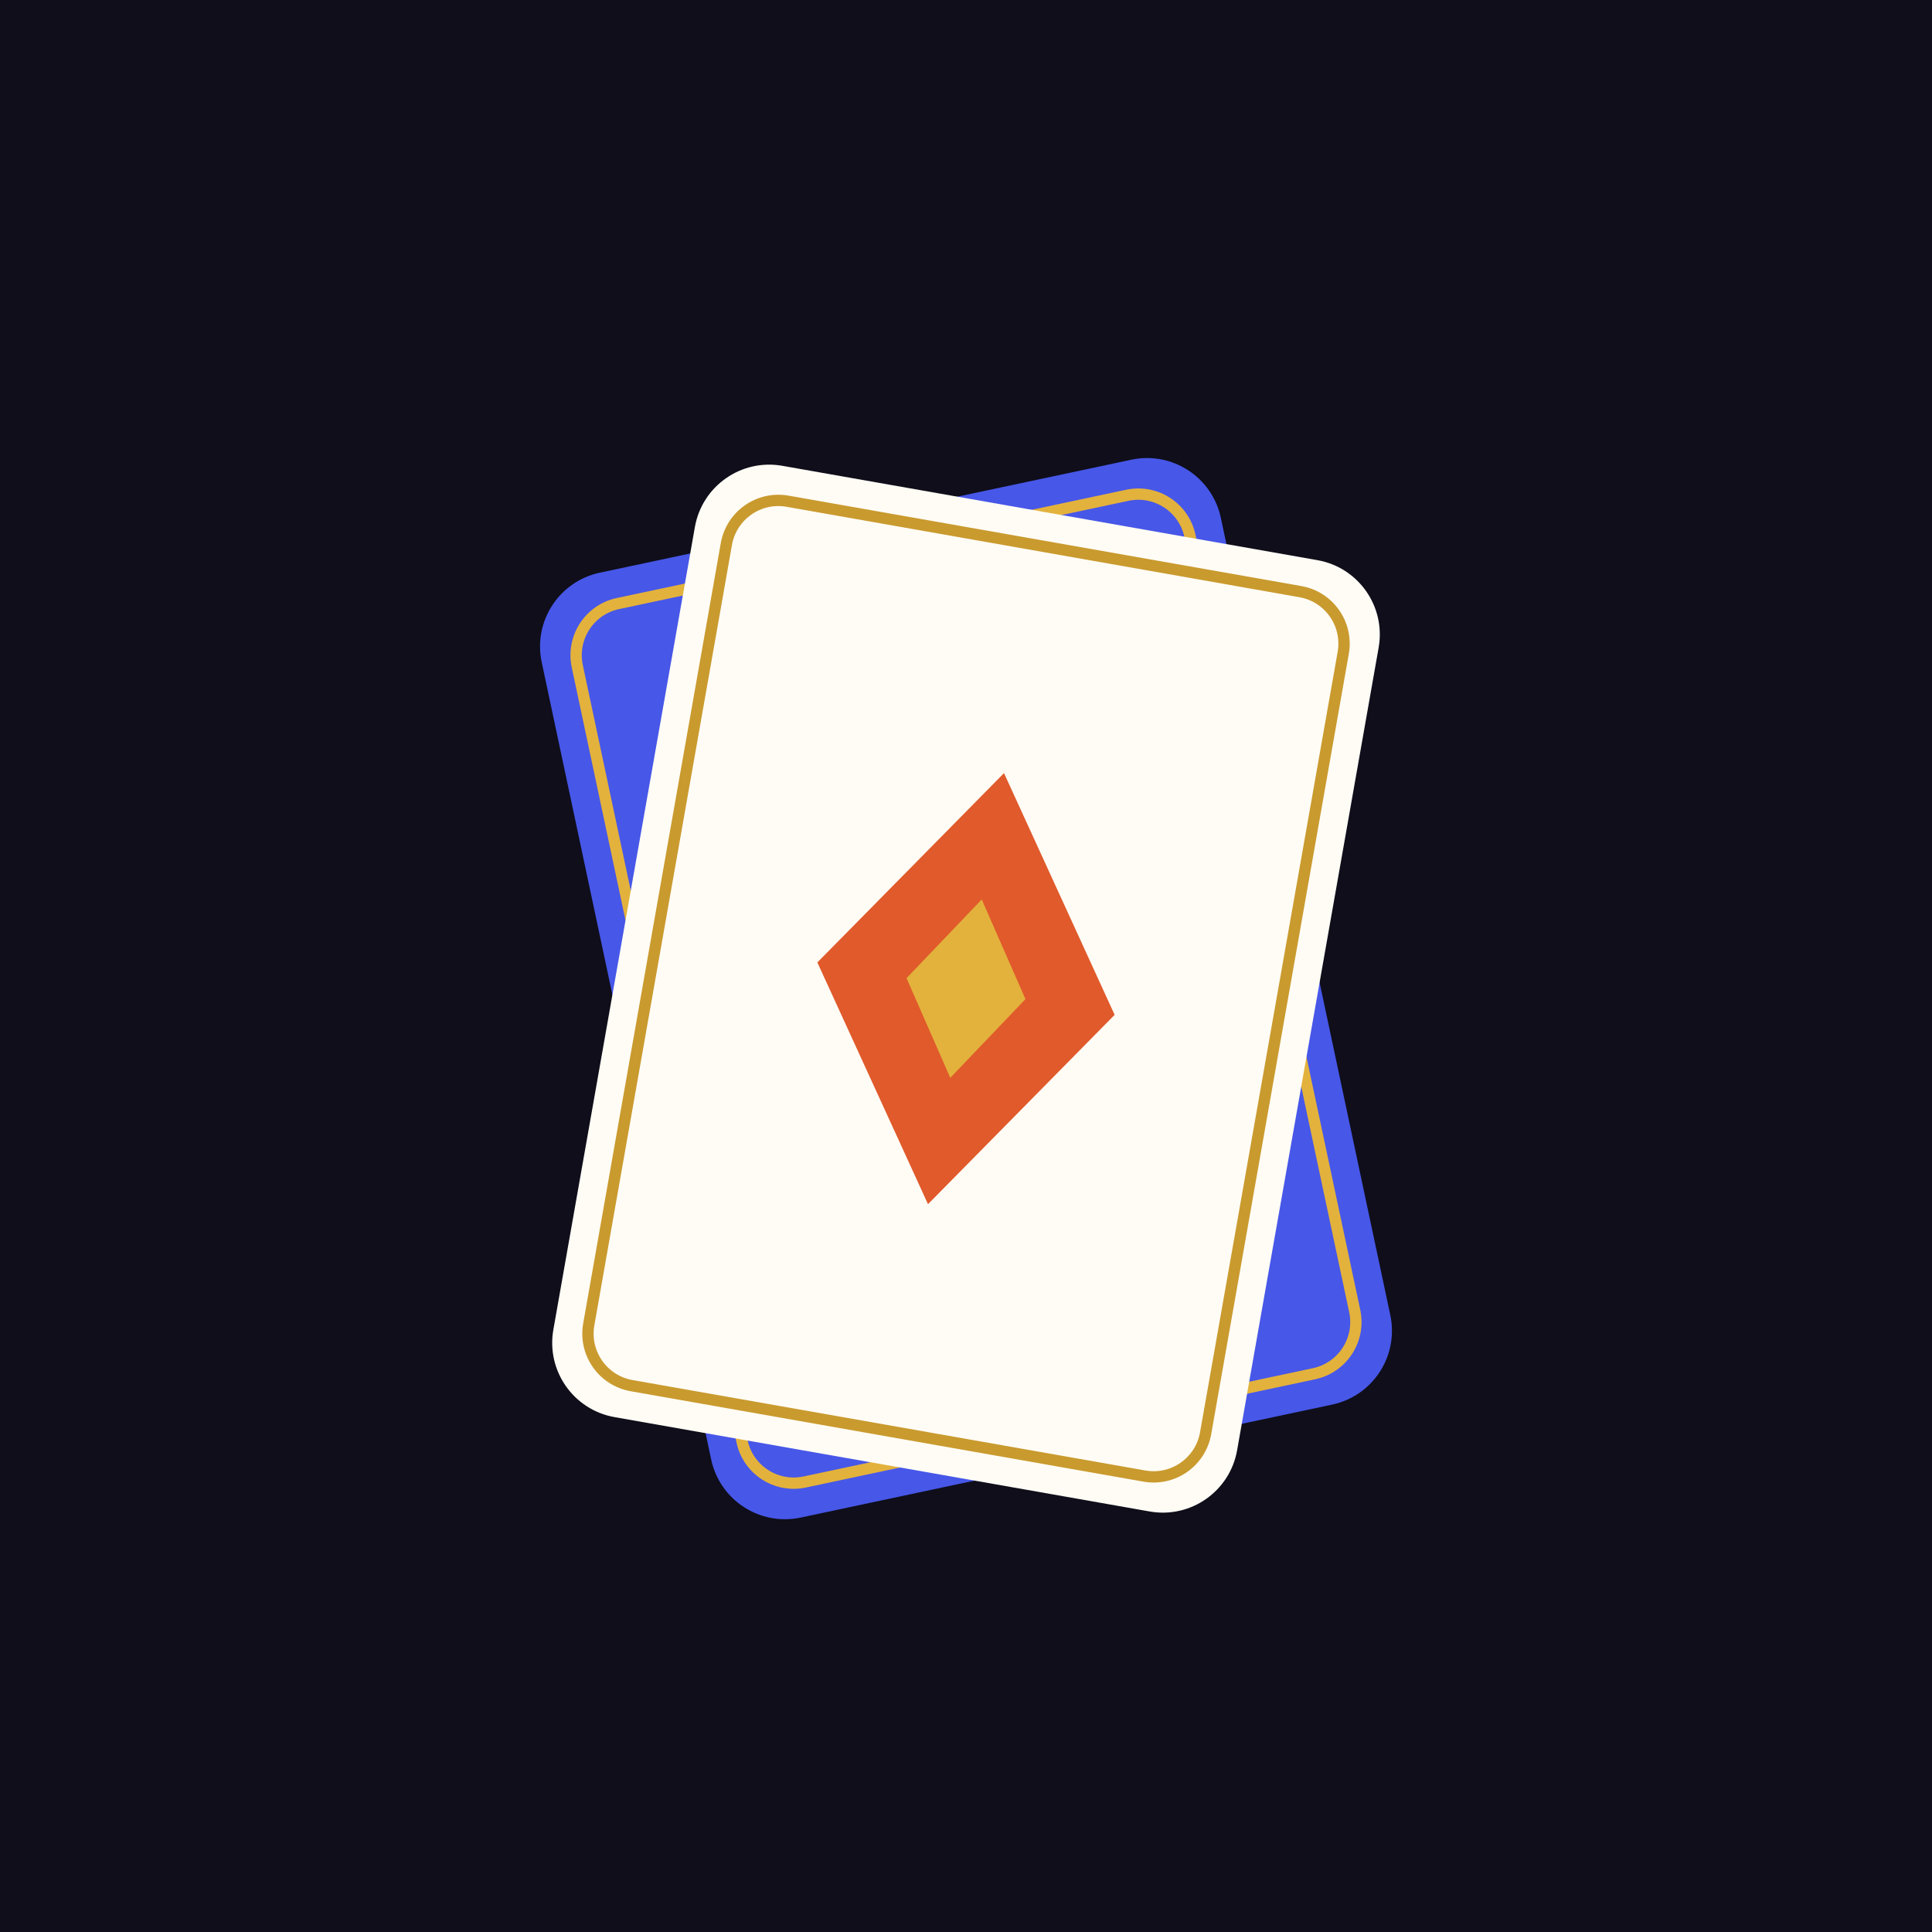
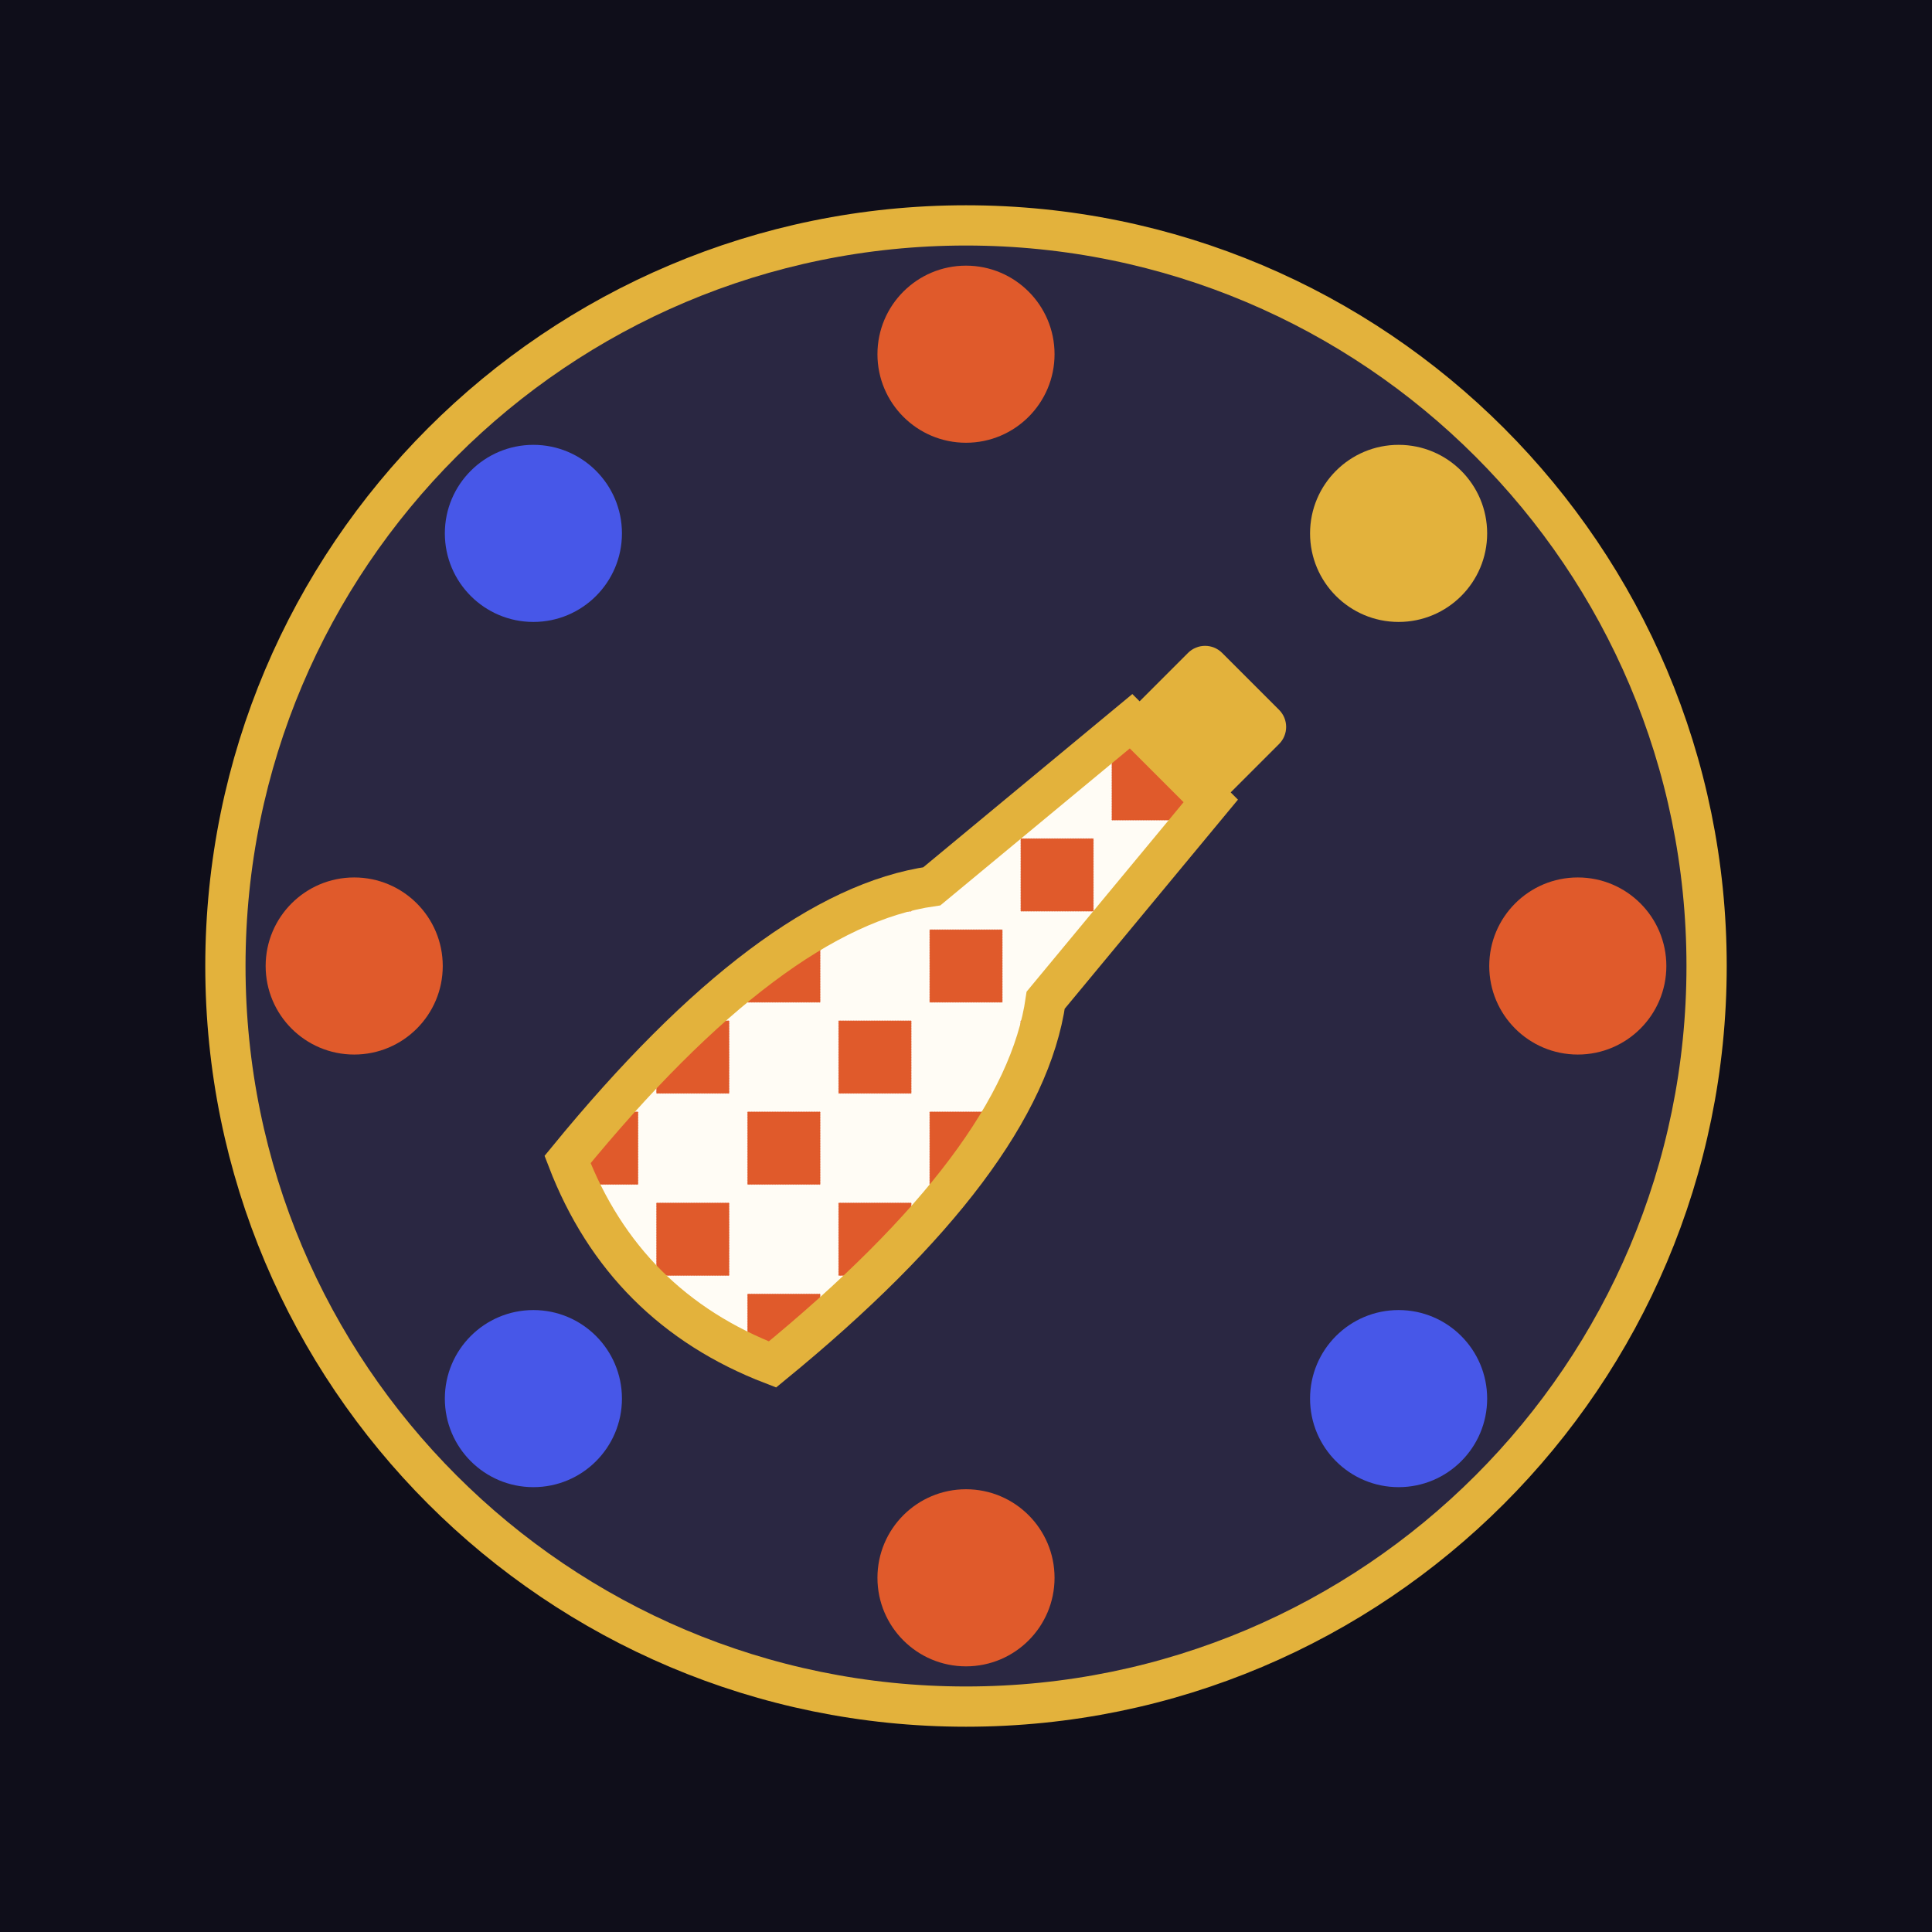
- <svg xmlns="http://www.w3.org/2000/svg" viewBox="0 0 512 512">
-   <rect width="512" height="512" fill="#0f0e1a" />
-   <g transform="translate(256 262) rotate(-12) translate(-92 -128)">
-     <rect width="184" height="256" rx="20" fill="#4757e8" />
-     <rect x="9" y="9" width="166" height="238" rx="14" fill="none" stroke="#e3b23c" stroke-width="3" />
-   </g>
-   <g transform="translate(256 262) rotate(10) translate(-92 -128)">
-     <rect width="184" height="256" rx="20" fill="#fffcf5" />
-     <rect x="9" y="9" width="166" height="238" rx="14" fill="none" stroke="#c99a2e" stroke-width="3" />
-     <path d="M92 70 L132 128 L92 186 L52 128 Z" fill="#e05a2b" />
-     <path d="M92 104 L108 128 L92 152 L76 128 Z" fill="#e3b23c" />
+ <svg xmlns="http://www.w3.org/2000/svg" viewBox="0 0 120 120">
+   <defs>
+     <clipPath id="bottle">
+       <path d="M51 86 Q49 66 55 58 L56.5 42 L63.5 42 L65 58 Q71 66 69 86 Q60 90 51 86Z" />
+     </clipPath>
+     <pattern id="wax" width="8" height="8" patternUnits="userSpaceOnUse">
+       <rect width="8" height="8" fill="#fffcf5" />
+       <path d="M4 0.8 L7.2 4 L4 7.2 L0.8 4Z" fill="#e05a2b" />
+     </pattern>
+   </defs>
+   <rect width="120" height="120" fill="#0f0e1a" />
+   <circle cx="60" cy="60" r="46" fill="#2a2742" stroke="#e3b23c" stroke-width="2.5" />
+   <circle cx="60" cy="22" r="5.5" fill="#e05a2b" />
+   <circle cx="86.87" cy="33.13" r="5.5" fill="#e3b23c" />
+   <circle cx="98" cy="60" r="5.5" fill="#e05a2b" />
+   <circle cx="86.87" cy="86.87" r="5.5" fill="#4757e8" />
+   <circle cx="60" cy="98" r="5.5" fill="#e05a2b" />
+   <circle cx="33.13" cy="86.87" r="5.5" fill="#4757e8" />
+   <circle cx="22" cy="60" r="5.5" fill="#e05a2b" />
+   <circle cx="33.13" cy="33.13" r="5.5" fill="#4757e8" />
+   <g transform="rotate(45 60 60)">
+     <rect x="40" y="38" width="40" height="56" fill="url(#wax)" clip-path="url(#bottle)" />
+     <path d="M51 86 Q49 66 55 58 L56.5 42 L63.5 42 L65 58 Q71 66 69 86 Q60 90 51 86Z" fill="none" stroke="#e3b23c" stroke-width="2.5" />
+     <rect x="56" y="35" width="8" height="8" rx="1.5" fill="#e3b23c" />
  </g>
</svg>
